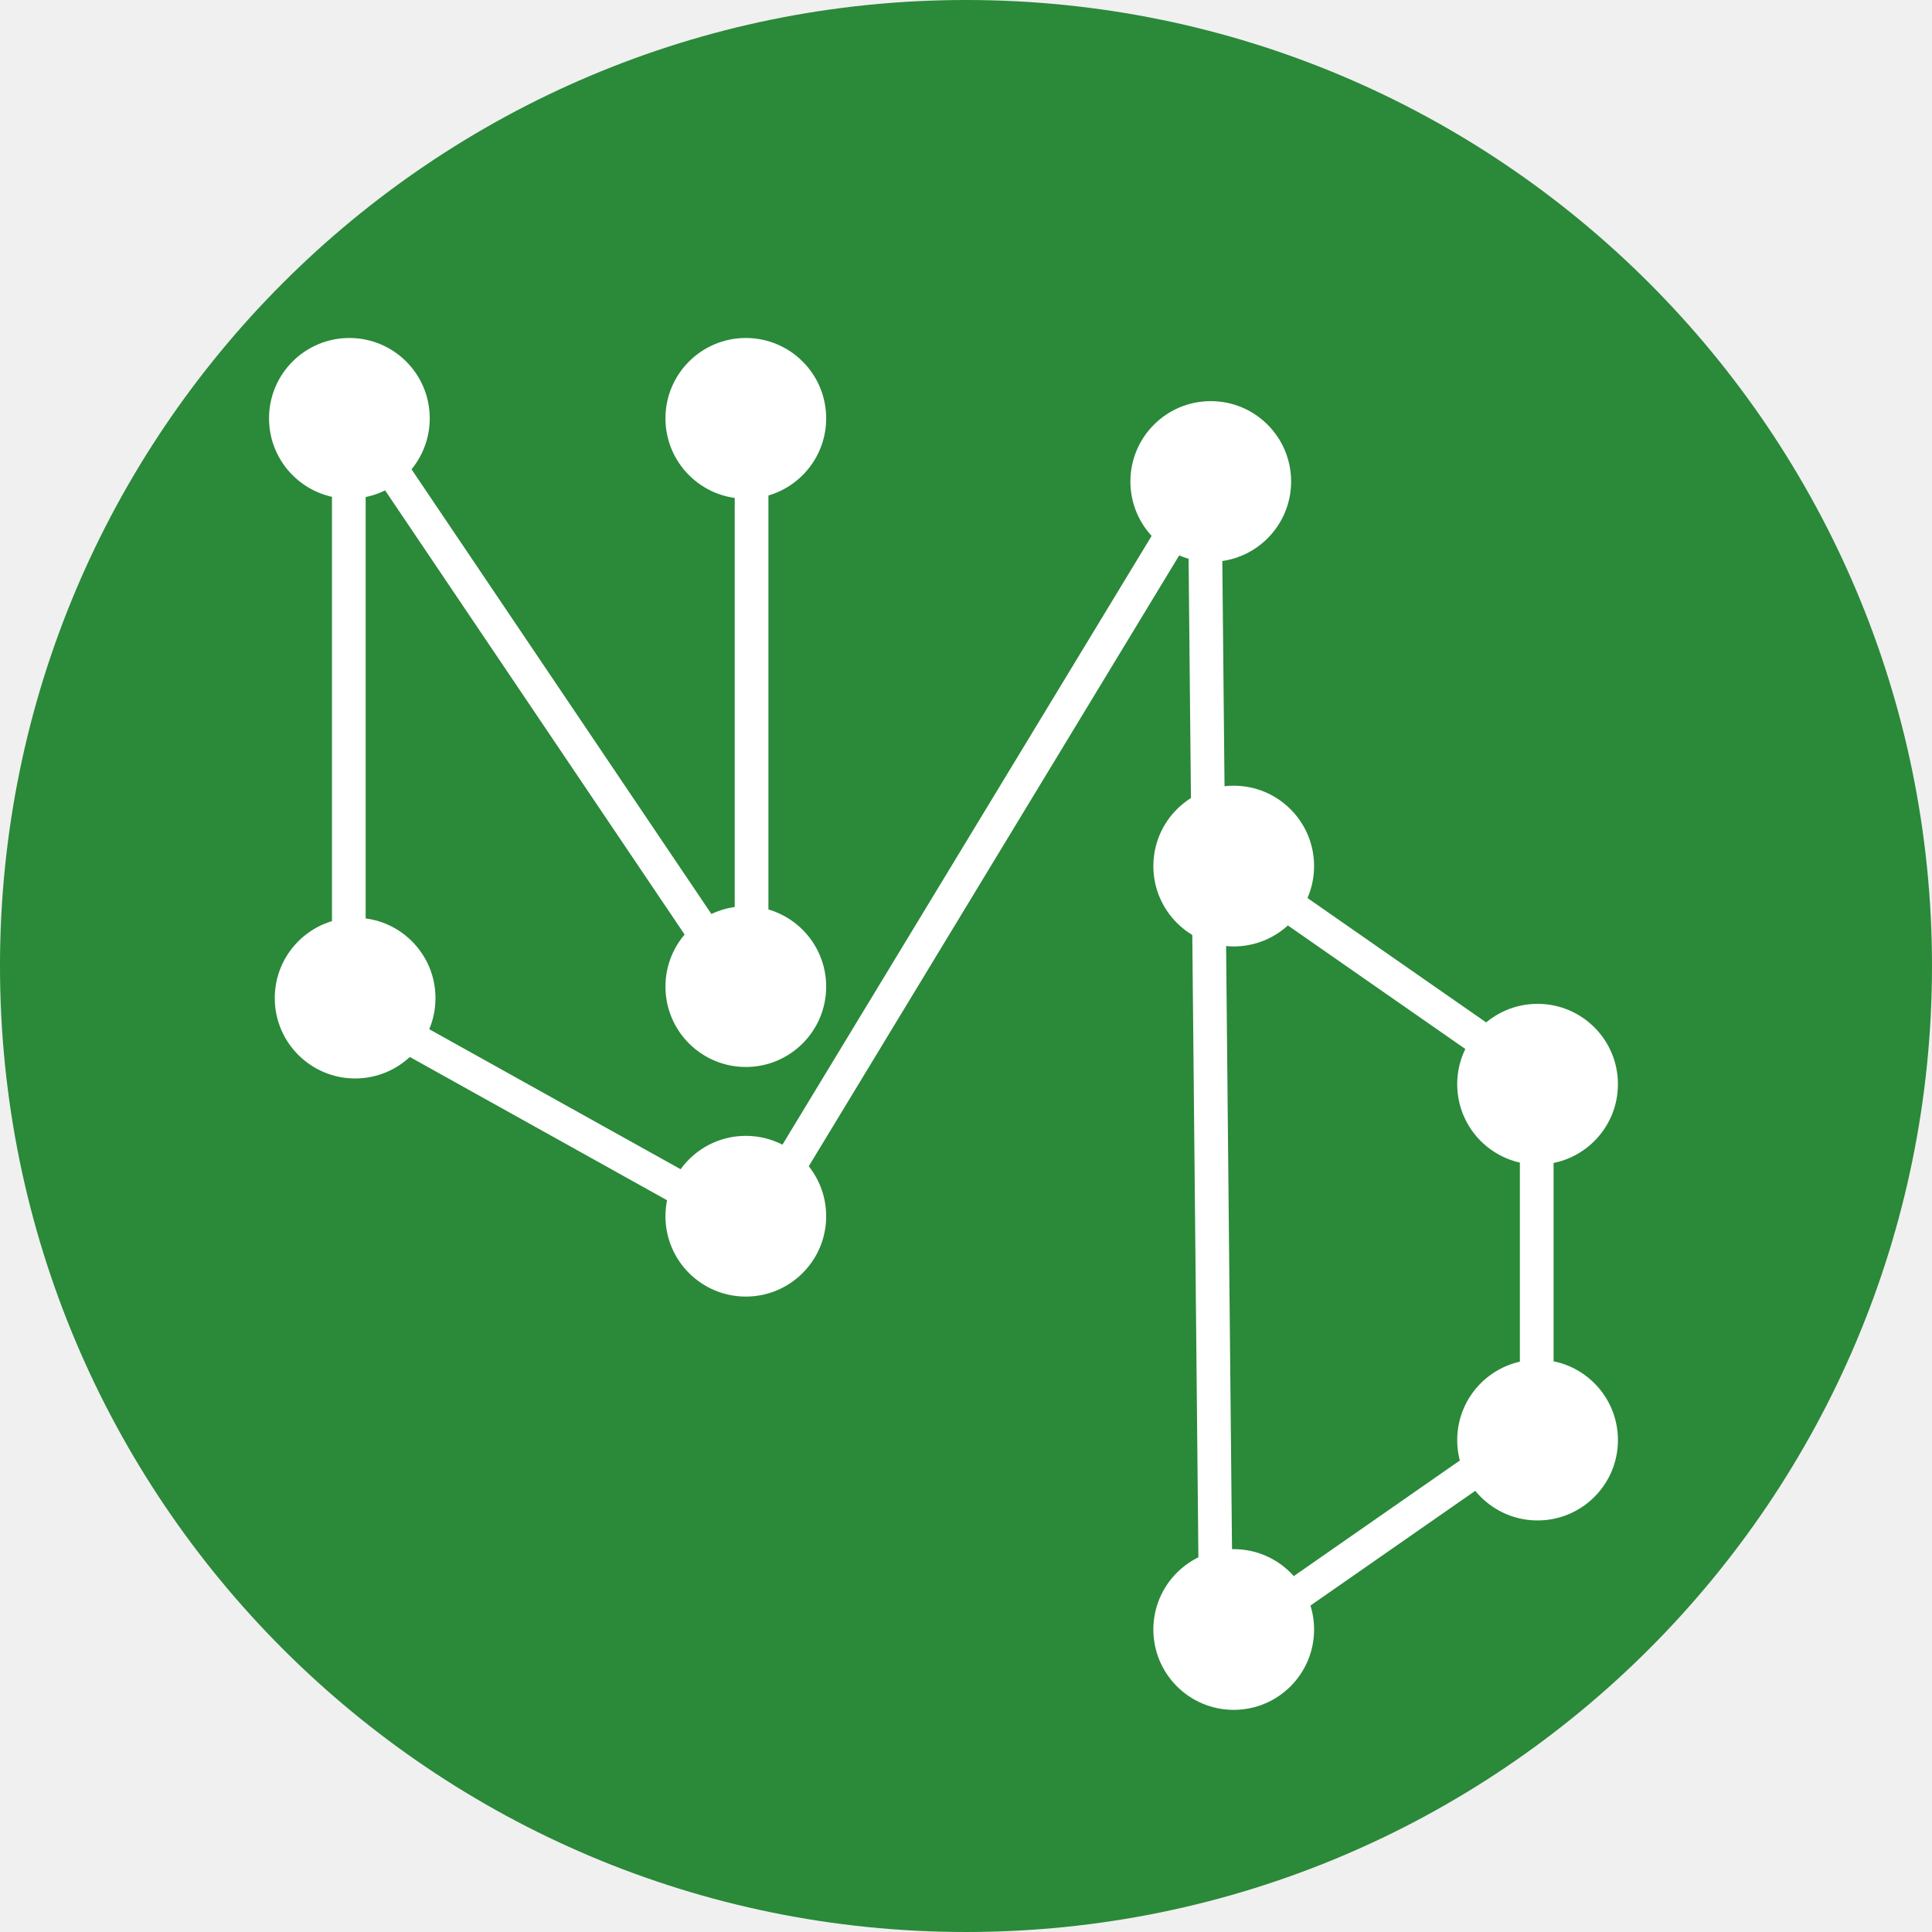
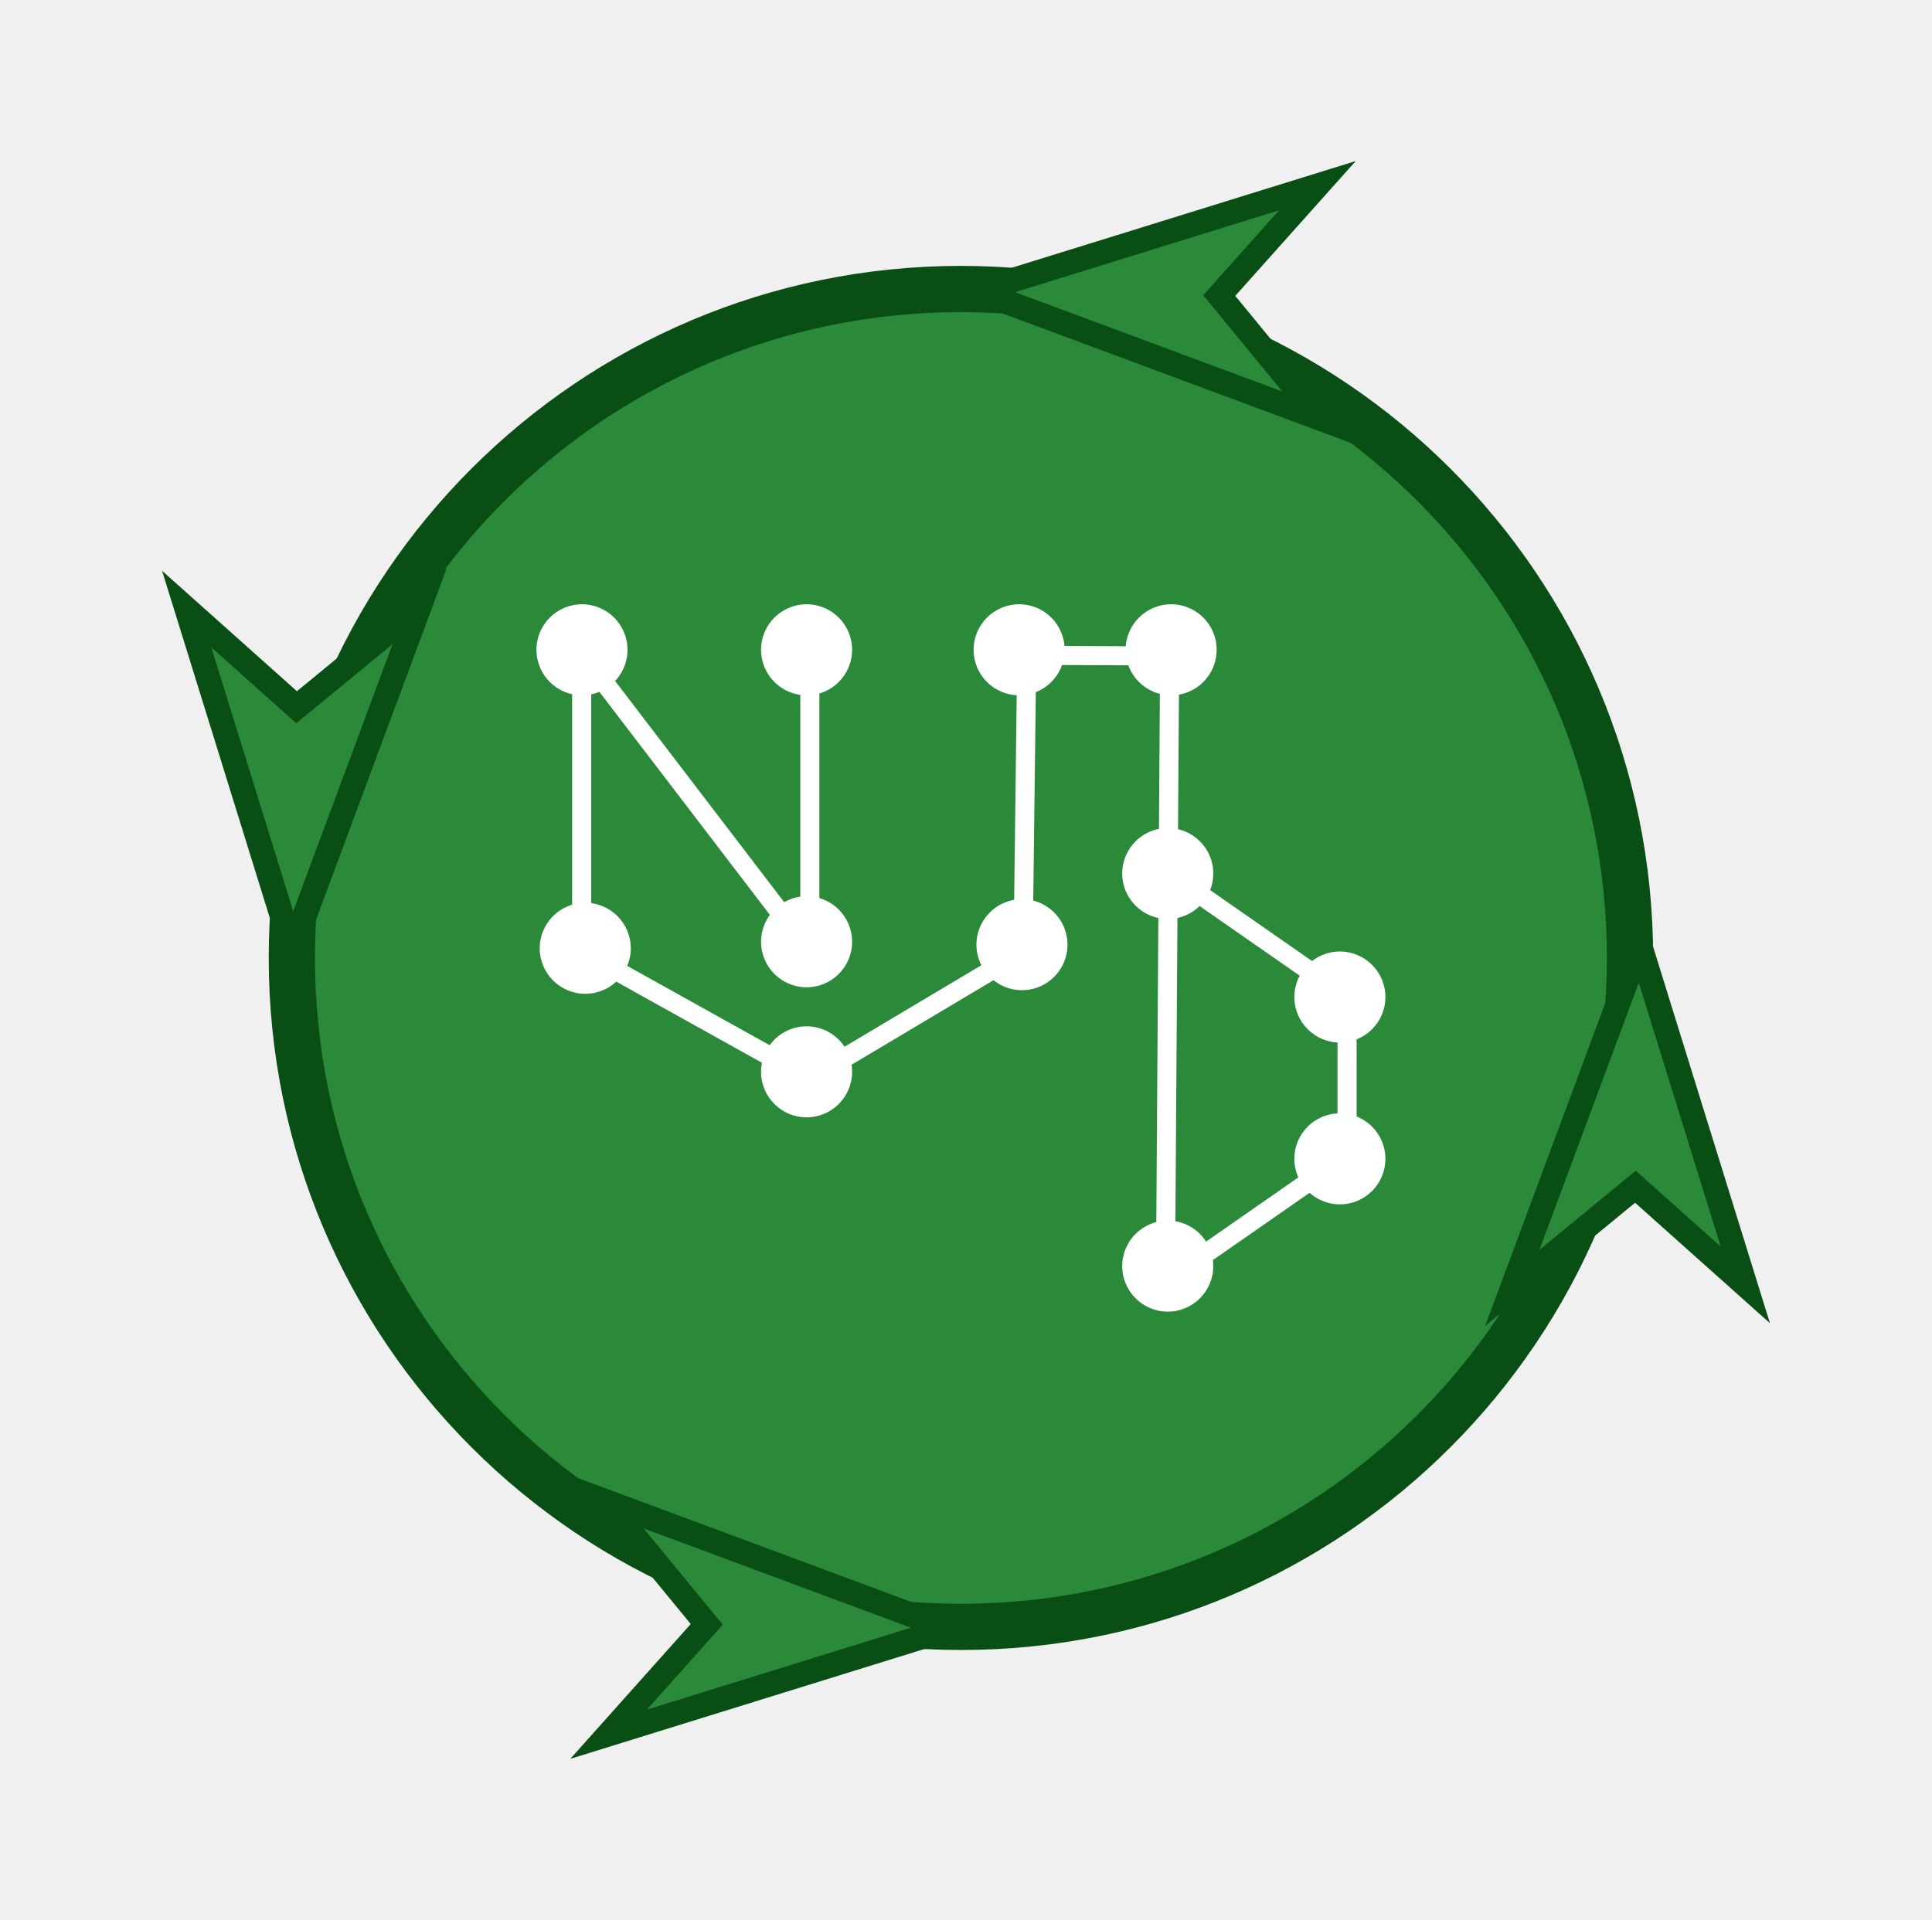
- <svg xmlns="http://www.w3.org/2000/svg" width="55" height="55" viewBox="0 0 55 55" id="svg2" version="1.1">
-   <defs id="defs4" />
-   <g id="layer1" transform="translate(-144.5511,-624.4204)">
-     <g id="g4183" transform="matrix(0.2398035,0,0,0.2398035,109.8872,516.493)">
-       <circle r="114.677" cy="564.743" cx="259.228" id="path4136" style="fill:#2b893a;fill-opacity:1;stroke:none;stroke-width:2;stroke-miterlimit:4;stroke-dasharray:none;stroke-opacity:1" />
-       <path id="path4140" d="m 233.773,496.01 0,73.21 -47.813,-70.906 0,70.906 47.813,26.632 53.79,-88.698 1.363,138.868 38.056,-26.494 0,-41.469 -38.056,-26.494" style="fill:none;fill-rule:evenodd;stroke:#ffffff;stroke-width:4;stroke-linecap:butt;stroke-linejoin:miter;stroke-miterlimit:4;stroke-dasharray:none;stroke-opacity:1" />
-       <circle r="9.54" cy="499.73" cx="186.028" id="path4144" style="fill:#ffffff;fill-opacity:1;stroke:none;stroke-width:4;stroke-miterlimit:4;stroke-dasharray:none;stroke-opacity:1" />
-       <circle style="fill:#ffffff;fill-opacity:1;stroke:none;stroke-width:4;stroke-miterlimit:4;stroke-dasharray:none;stroke-opacity:1" id="circle4165" cx="186.709" cy="568.554" r="9.54" />
-       <circle r="9.54" cy="594.448" cx="233.09" id="circle4167" style="fill:#ffffff;fill-opacity:1;stroke:none;stroke-width:4;stroke-miterlimit:4;stroke-dasharray:none;stroke-opacity:1" />
-       <circle style="fill:#ffffff;fill-opacity:1;stroke:none;stroke-width:4;stroke-miterlimit:4;stroke-dasharray:none;stroke-opacity:1" id="circle4169" cx="288.285" cy="507.226" r="9.54" />
-       <circle r="9.54" cy="643.51" cx="291.011" id="circle4171" style="fill:#ffffff;fill-opacity:1;stroke:none;stroke-width:4;stroke-miterlimit:4;stroke-dasharray:none;stroke-opacity:1" />
-       <circle style="fill:#ffffff;fill-opacity:1;stroke:none;stroke-width:4;stroke-miterlimit:4;stroke-dasharray:none;stroke-opacity:1" id="circle4173" cx="327.082" cy="621.023" r="9.54" />
-       <circle r="9.54" cy="578.775" cx="327.082" id="circle4175" style="fill:#ffffff;fill-opacity:1;stroke:none;stroke-width:4;stroke-miterlimit:4;stroke-dasharray:none;stroke-opacity:1" />
-       <circle style="fill:#ffffff;fill-opacity:1;stroke:none;stroke-width:4;stroke-miterlimit:4;stroke-dasharray:none;stroke-opacity:1" id="circle4177" cx="291.011" cy="552.881" r="9.54" />
-       <circle r="9.54" cy="499.73" cx="233.09" id="circle4179" style="fill:#ffffff;fill-opacity:1;stroke:none;stroke-width:4;stroke-miterlimit:4;stroke-dasharray:none;stroke-opacity:1" />
-       <circle style="fill:#ffffff;fill-opacity:1;stroke:none;stroke-width:4;stroke-miterlimit:4;stroke-dasharray:none;stroke-opacity:1" id="circle4181" cx="233.09" cy="567.191" r="9.54" />
+ <svg xmlns="http://www.w3.org/2000/svg" width="66.086" height="65.686" viewBox="0 0 66.086 65.686" id="svg2" version="1.1">
+   <defs id="defs4">
+     <marker orient="auto" refY="0" refX="0" id="Arrow1Mstart" style="overflow:visible">
+       <path id="path5981" d="M 0,0 5,-5 -12.5,0 5,5 0,0 Z" style="fill:#2b893a;fill-opacity:1;fill-rule:evenodd;stroke:#094e15;stroke-width:1pt;stroke-opacity:1" transform="matrix(0.4,0,0,0.4,4,0)" />
+     </marker>
+     <marker orient="auto" refY="0" refX="0" id="Arrow1Lstart" style="overflow:visible">
+       <path id="path5975" d="M 0,0 5,-5 -12.5,0 5,5 0,0 Z" style="fill:#2b893a;fill-opacity:1;fill-rule:evenodd;stroke:#094e15;stroke-width:1pt;stroke-opacity:1" transform="matrix(0.8,0,0,0.8,10,0)" />
+     </marker>
+   </defs>
+   <g id="layer1" transform="translate(-139.2163,-619.1595)">
+     <g id="g6246" transform="matrix(0.8322482,0,0,0.8322482,28.89682,109.3747)">
+       <circle r="27.5" cy="651.92" cx="172.051" id="path4136" style="fill:#2b893a;fill-opacity:1;stroke:#094e15;stroke-width:1.9;stroke-linecap:round;stroke-miterlimit:4;stroke-dasharray:none;stroke-dashoffset:0;stroke-opacity:1" />
+       <g transform="matrix(0.8179149,0,0,0.8179149,30.11063,117.5597)" id="g5946">
+         <path style="fill:none;fill-rule:evenodd;stroke:#ffffff;stroke-width:0.959;stroke-linecap:butt;stroke-linejoin:miter;stroke-miterlimit:4;stroke-dasharray:none;stroke-opacity:1" d="m 165.947,637.438 0,15.556 -11.466,-15.004 0,15.004 11.466,6.386 10.715,-6.386 0.184,-14.884 7.182,0.032 -0.211,31.44 9.126,-6.353 0,-7.944 -9.126,-6.353" id="path4140" />
+         <circle style="fill:#ffffff;fill-opacity:1;stroke:none;stroke-width:4;stroke-miterlimit:4;stroke-dasharray:none;stroke-opacity:1" id="path4144" cx="154.497" cy="637.832" r="2.288" />
+         <circle r="2.288" cy="652.834" cx="154.661" id="circle4165" style="fill:#ffffff;fill-opacity:1;stroke:none;stroke-width:4;stroke-miterlimit:4;stroke-dasharray:none;stroke-opacity:1" />
+         <circle style="fill:#ffffff;fill-opacity:1;stroke:none;stroke-width:4;stroke-miterlimit:4;stroke-dasharray:none;stroke-opacity:1" id="circle4167" cx="165.783" cy="659.044" r="2.288" />
+         <circle r="2.288" cy="637.832" cx="176.464" id="circle4169" style="fill:#ffffff;fill-opacity:1;stroke:none;stroke-width:4;stroke-miterlimit:4;stroke-dasharray:none;stroke-opacity:1" />
+         <circle style="fill:#ffffff;fill-opacity:1;stroke:none;stroke-width:4;stroke-miterlimit:4;stroke-dasharray:none;stroke-opacity:1" id="circle4171" cx="183.932" cy="668.809" r="2.288" />
+         <circle r="2.288" cy="663.417" cx="192.581" id="circle4173" style="fill:#ffffff;fill-opacity:1;stroke:none;stroke-width:4;stroke-miterlimit:4;stroke-dasharray:none;stroke-opacity:1" />
+         <circle style="fill:#ffffff;fill-opacity:1;stroke:none;stroke-width:4;stroke-miterlimit:4;stroke-dasharray:none;stroke-opacity:1" id="circle4175" cx="192.581" cy="655.285" r="2.288" />
+         <circle r="2.288" cy="649.076" cx="183.932" id="circle4177" style="fill:#ffffff;fill-opacity:1;stroke:none;stroke-width:4;stroke-miterlimit:4;stroke-dasharray:none;stroke-opacity:1" />
+         <circle style="fill:#ffffff;fill-opacity:1;stroke:none;stroke-width:4;stroke-miterlimit:4;stroke-dasharray:none;stroke-opacity:1" id="circle4179" cx="165.783" cy="637.832" r="2.288" />
+         <circle r="2.288" cy="652.507" cx="165.783" id="circle4181" style="fill:#ffffff;fill-opacity:1;stroke:none;stroke-width:4;stroke-miterlimit:4;stroke-dasharray:none;stroke-opacity:1" />
+         <circle style="fill:#ffffff;fill-opacity:1;stroke:none;stroke-width:4;stroke-miterlimit:4;stroke-dasharray:none;stroke-opacity:1" id="circle5942" cx="176.606" cy="652.653" r="2.288" />
+         <circle r="2.288" cy="637.832" cx="184.102" id="circle5944" style="fill:#ffffff;fill-opacity:1;stroke:none;stroke-width:4;stroke-miterlimit:4;stroke-dasharray:none;stroke-opacity:1" />
+       </g>
+       <path style="fill:#2b893a;fill-opacity:1;fill-rule:evenodd;stroke:#094e15;stroke-width:1px;stroke-linecap:butt;stroke-linejoin:miter;stroke-opacity:1" d="m 144.565,651.551 5.24,-14.094 -5.059,4.156 -4.517,-4.035 z" id="path6238" />
+       <path style="fill:#2b893a;fill-opacity:1;fill-rule:evenodd;stroke:#094e15;stroke-width:1px;stroke-linecap:butt;stroke-linejoin:miter;stroke-opacity:1" d="m 171.542,679.497 -14.094,-5.24 4.156,5.059 -4.035,4.517 z" id="path6240" />
+       <path id="path6242" d="m 199.954,651.388 -5.24,14.094 5.059,-4.156 4.517,4.035 z" style="fill:#2b893a;fill-opacity:1;fill-rule:evenodd;stroke:#094e15;stroke-width:1px;stroke-linecap:butt;stroke-linejoin:miter;stroke-opacity:1" />
+       <path style="fill:#2b893a;fill-opacity:1;fill-rule:evenodd;stroke:#094e15;stroke-width:1px;stroke-linecap:butt;stroke-linejoin:miter;stroke-opacity:1" d="m 172.73,624.508 14.094,5.24 -4.156,-5.059 4.035,-4.517 z" id="path6244" />
    </g>
  </g>
</svg>
